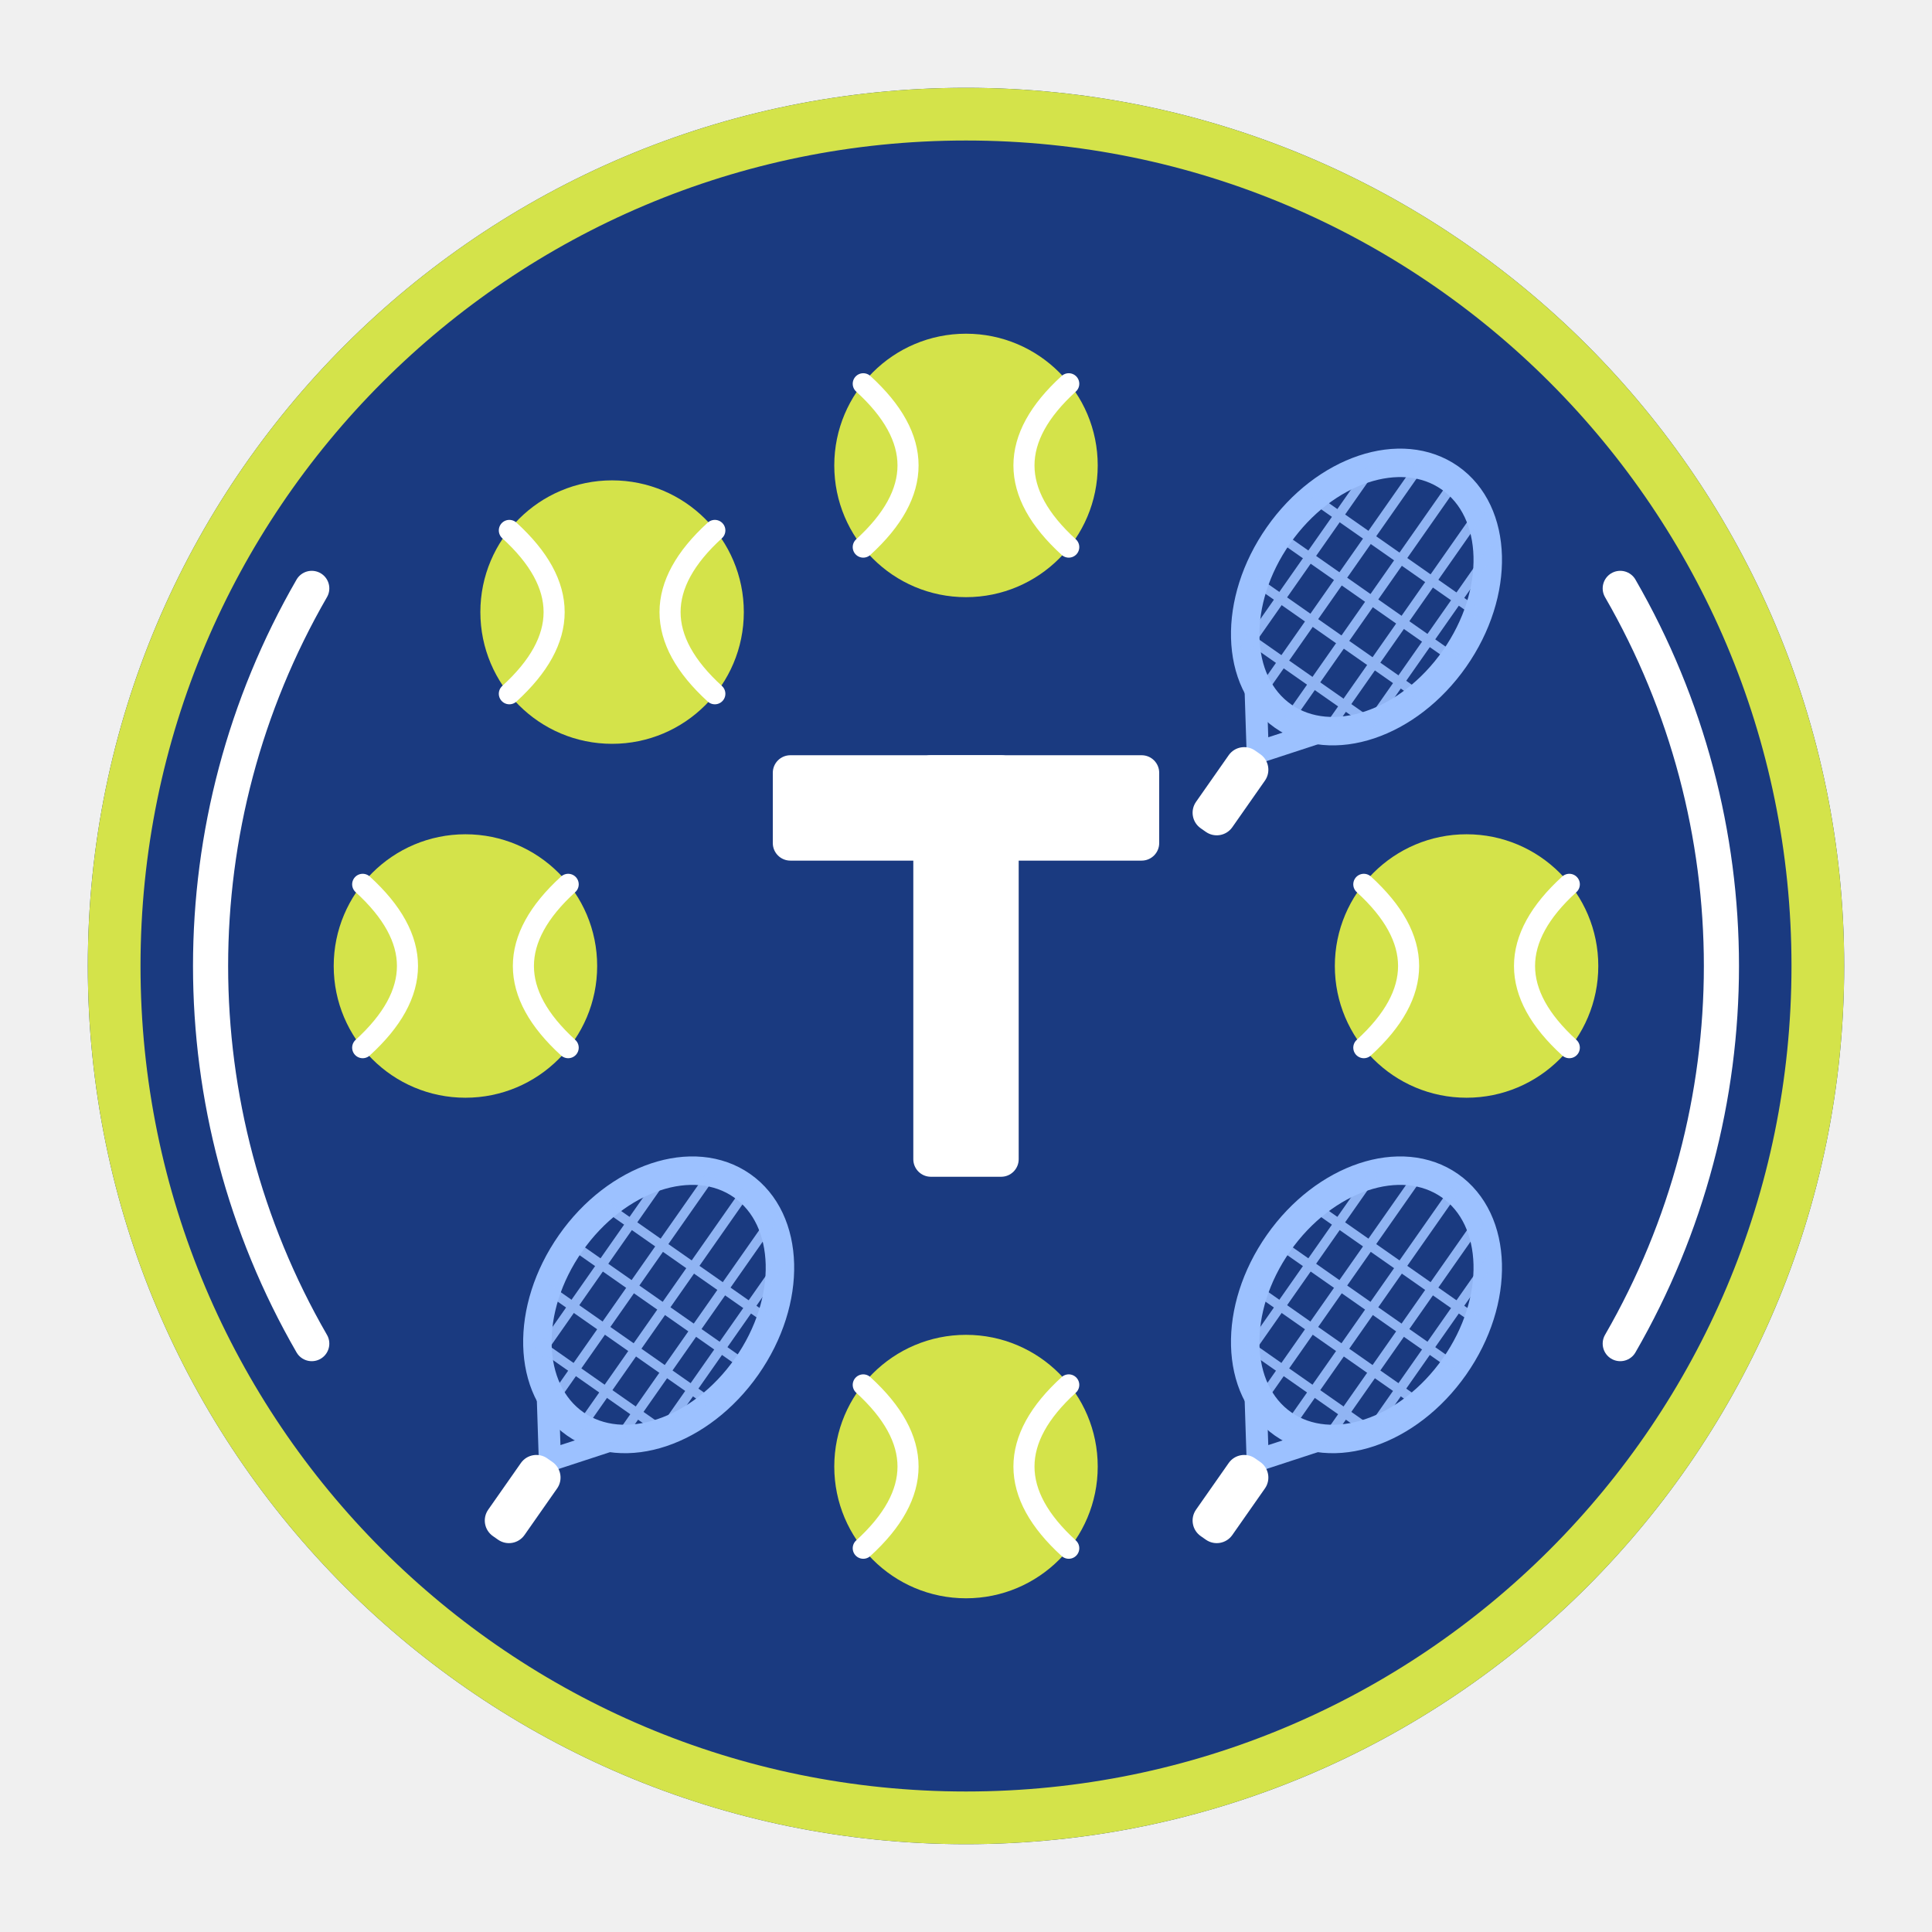
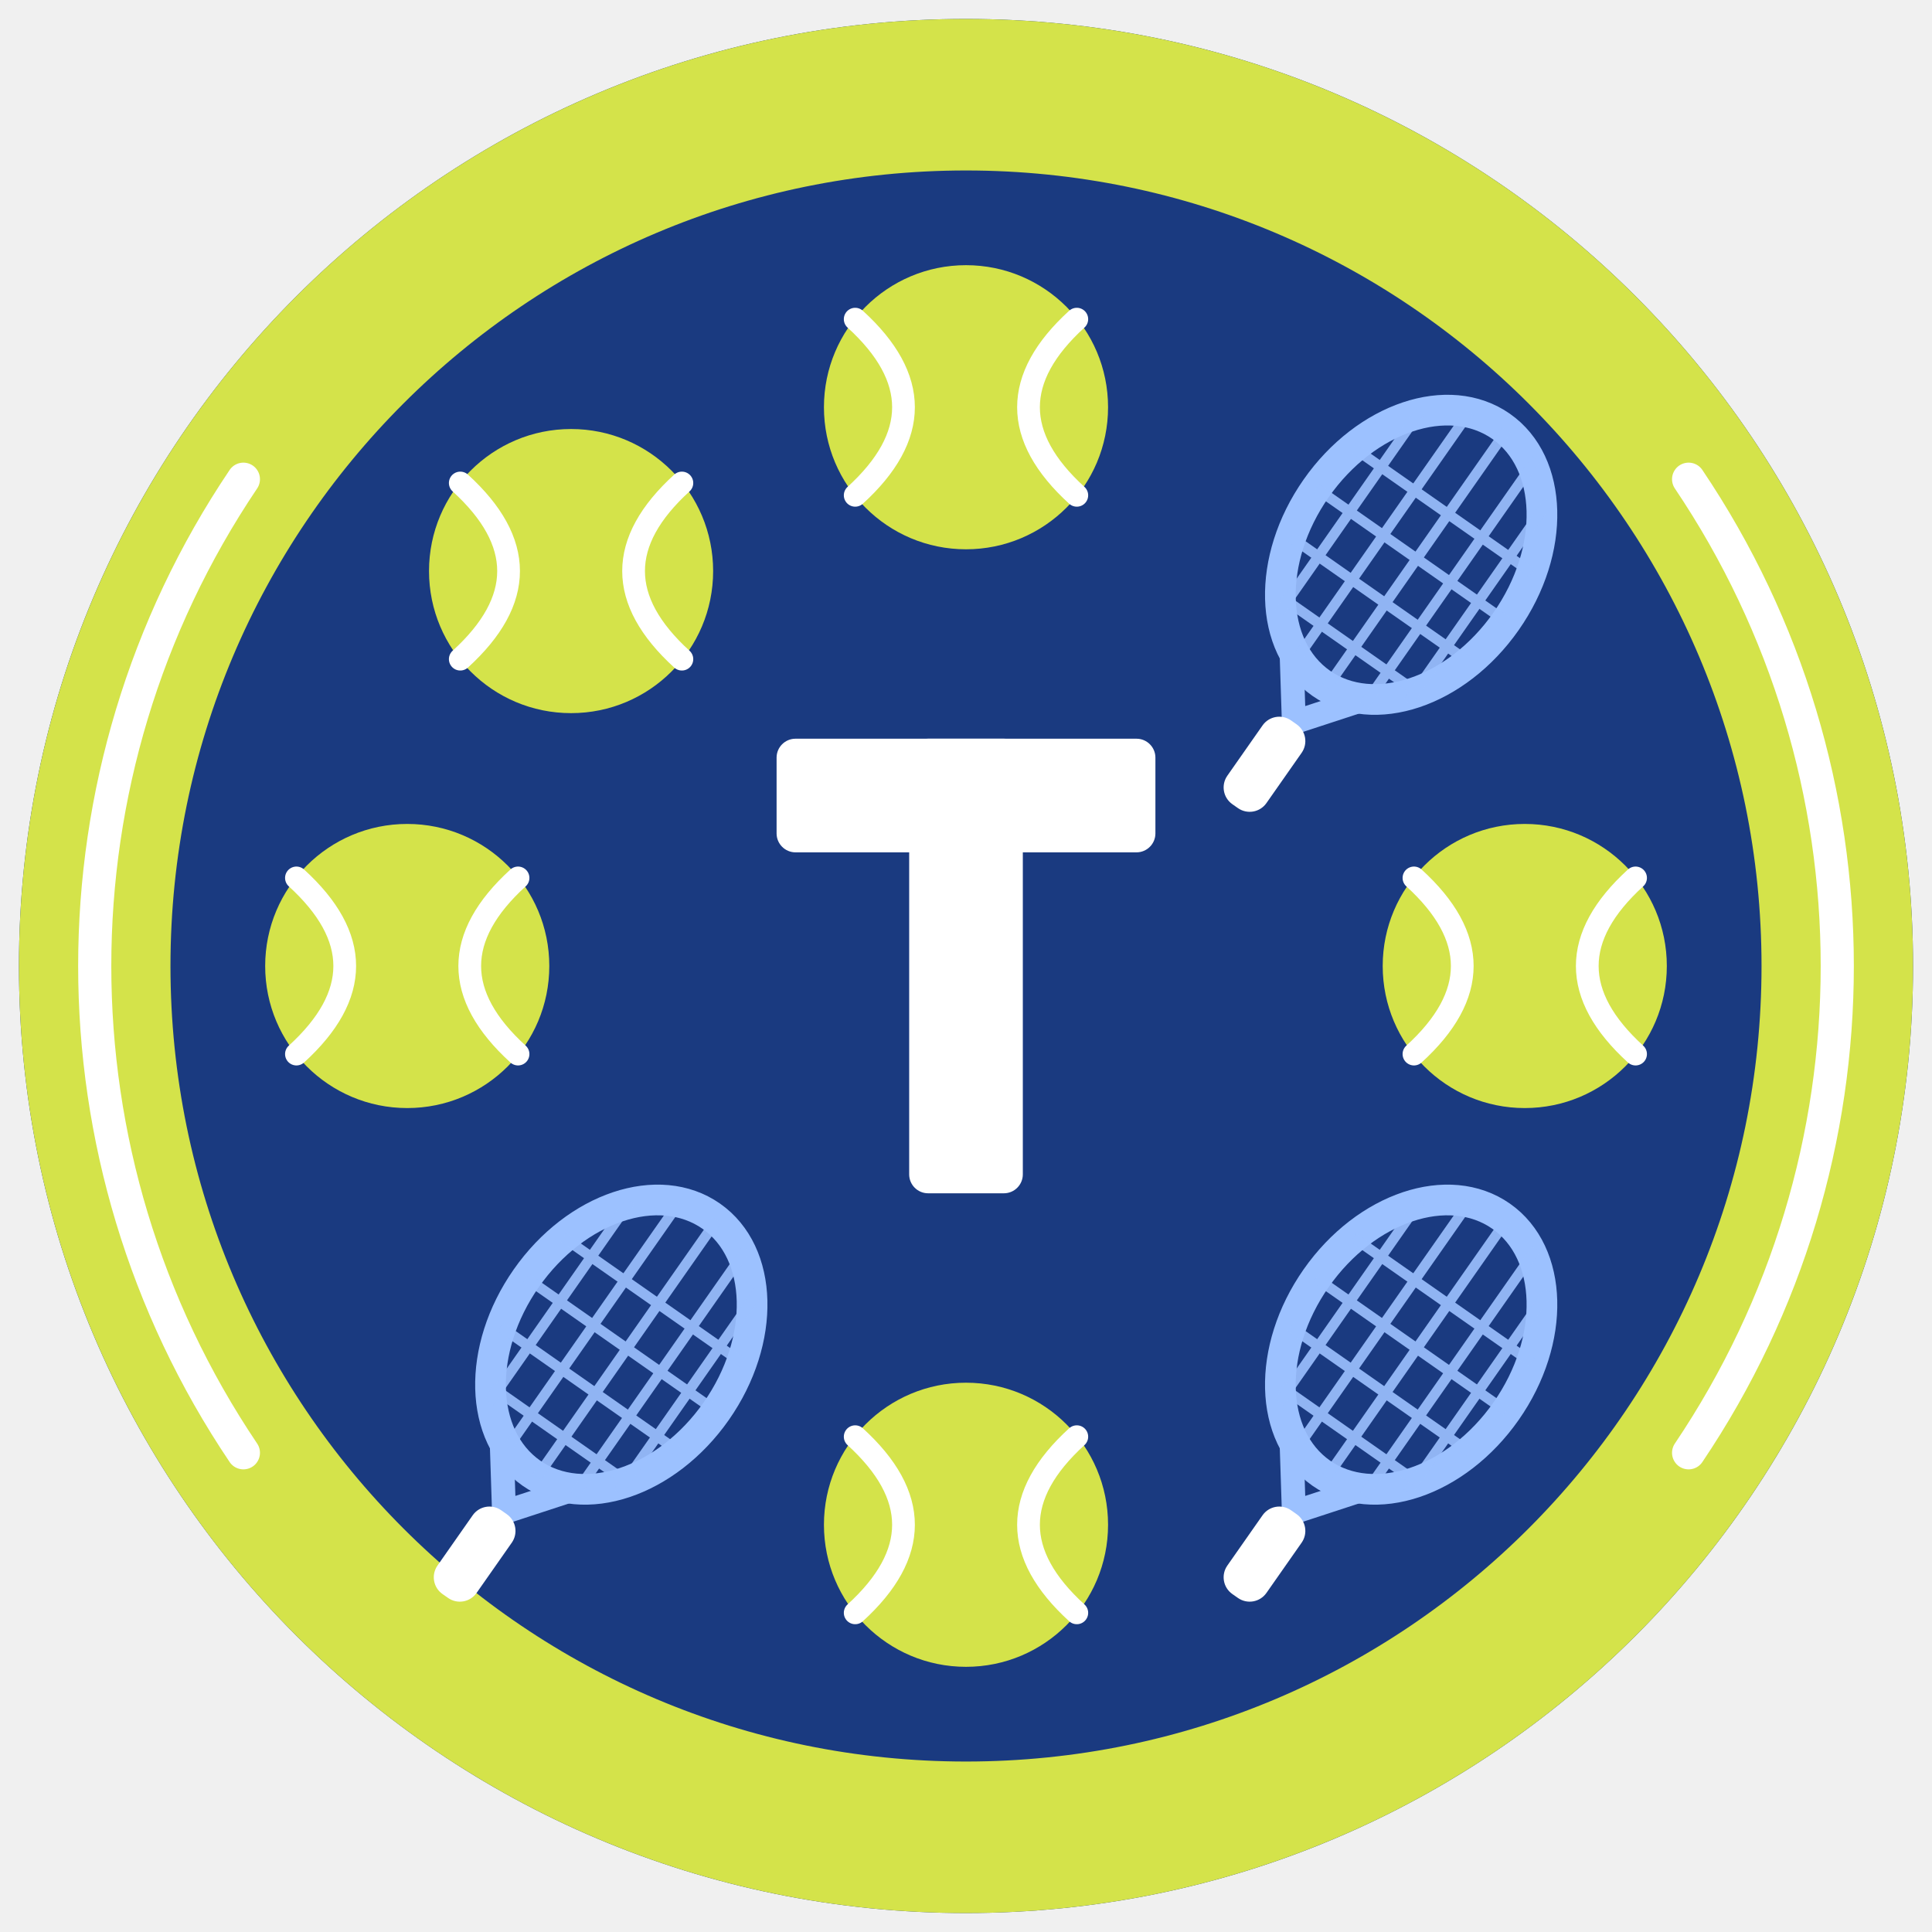
- <svg xmlns="http://www.w3.org/2000/svg" viewBox="-110 -110 220 220" role="img" aria-label="TennisByte logo: a tennis ball made of the byte 01010100 around the letter T, with 0 as a tennis ball and 1 as a racket">
+ <svg xmlns="http://www.w3.org/2000/svg" viewBox="-102 -102 204 204" role="img" aria-label="TennisByte logo: a tennis ball made of the byte 01010100 around the letter T, with 0 as a tennis ball and 1 as a racket">
  <circle r="100" fill="#1a3a80" />
-   <circle r="97" fill="none" stroke="#D4E34A" stroke-width="6" />
-   <path d="M-74.5 -43.0 A86 86 0 0 0 -74.5 43.0" fill="none" stroke="#fff" stroke-width="4" stroke-linecap="round" />
-   <path d="M74.5 -43.0 A86 86 0 0 1 74.5 43.0" fill="none" stroke="#fff" stroke-width="4" stroke-linecap="round" />
-   <g transform="translate(0.0 -57.0)">
+   <circle r="92" fill="none" stroke="#D4E34A" stroke-width="16" />
+   <path d="M-76.3 -51.4 A92 92 0 0 0 -76.3 51.4" fill="none" stroke="#fff" stroke-width="3.5" stroke-linecap="round" />
+   <path d="M76.3 -51.4 A92 92 0 0 1 76.3 51.4" fill="none" stroke="#fff" stroke-width="3.5" stroke-linecap="round" />
+   <g transform="translate(0.0 -59.0)">
    <circle r="15" fill="#D4E34A" />
    <path d="M-11.7 -9.3 Q-1.5 0 -11.7 9.3" fill="none" stroke="#fff" stroke-width="2.4" stroke-linecap="round" />
    <path d="M11.7 -9.3 Q1.5 0 11.7 9.3" fill="none" stroke="#fff" stroke-width="2.4" stroke-linecap="round" />
  </g>
-   <g transform="translate(40.3 -40.3)">
+   <g transform="translate(41.7 -41.7)">
    <g transform="translate(2 3) rotate(35) scale(0.72)">
      <ellipse cx="0" cy="-8" rx="17" ry="23" fill="none" stroke="#9CC1FF" stroke-width="4.5" />
      <g stroke="#9CC1FF" stroke-width="1.5" opacity=".9">
        <line x1="-11" y1="-26" x2="-11" y2="10" />
        <line x1="-5" y1="-30" x2="-5" y2="14" />
        <line x1="1" y1="-31" x2="1" y2="15" />
        <line x1="7" y1="-30" x2="7" y2="14" />
        <line x1="12" y1="-26" x2="12" y2="10" />
        <line x1="-16" y1="-16" x2="16" y2="-16" />
        <line x1="-17" y1="-8" x2="17" y2="-8" />
        <line x1="-16" y1="0" x2="16" y2="0" />
        <line x1="-12" y1="8" x2="12" y2="8" />
      </g>
      <path d="M-6 14 L0 22 L6 14" fill="none" stroke="#9CC1FF" stroke-width="3.5" stroke-linejoin="round" />
      <rect x="-3.5" y="22" width="7" height="15" rx="3" fill="#fff" />
    </g>
  </g>
-   <g transform="translate(57.0 0.0)">
+   <g transform="translate(59.0 0.0)">
    <circle r="15" fill="#D4E34A" />
    <path d="M-11.7 -9.3 Q-1.5 0 -11.7 9.3" fill="none" stroke="#fff" stroke-width="2.4" stroke-linecap="round" />
    <path d="M11.7 -9.3 Q1.5 0 11.7 9.3" fill="none" stroke="#fff" stroke-width="2.4" stroke-linecap="round" />
  </g>
-   <g transform="translate(40.3 40.3)">
+   <g transform="translate(41.7 41.7)">
    <g transform="translate(2 3) rotate(35) scale(0.72)">
      <ellipse cx="0" cy="-8" rx="17" ry="23" fill="none" stroke="#9CC1FF" stroke-width="4.5" />
      <g stroke="#9CC1FF" stroke-width="1.5" opacity=".9">
        <line x1="-11" y1="-26" x2="-11" y2="10" />
        <line x1="-5" y1="-30" x2="-5" y2="14" />
        <line x1="1" y1="-31" x2="1" y2="15" />
        <line x1="7" y1="-30" x2="7" y2="14" />
        <line x1="12" y1="-26" x2="12" y2="10" />
        <line x1="-16" y1="-16" x2="16" y2="-16" />
        <line x1="-17" y1="-8" x2="17" y2="-8" />
        <line x1="-16" y1="0" x2="16" y2="0" />
        <line x1="-12" y1="8" x2="12" y2="8" />
      </g>
      <path d="M-6 14 L0 22 L6 14" fill="none" stroke="#9CC1FF" stroke-width="3.5" stroke-linejoin="round" />
      <rect x="-3.5" y="22" width="7" height="15" rx="3" fill="#fff" />
    </g>
  </g>
-   <g transform="translate(0.0 57.0)">
+   <g transform="translate(0.0 59.0)">
    <circle r="15" fill="#D4E34A" />
    <path d="M-11.7 -9.3 Q-1.5 0 -11.7 9.3" fill="none" stroke="#fff" stroke-width="2.4" stroke-linecap="round" />
    <path d="M11.7 -9.3 Q1.5 0 11.7 9.3" fill="none" stroke="#fff" stroke-width="2.4" stroke-linecap="round" />
  </g>
-   <g transform="translate(-40.3 40.3)">
+   <g transform="translate(-41.7 41.7)">
    <g transform="translate(2 3) rotate(35) scale(0.72)">
      <ellipse cx="0" cy="-8" rx="17" ry="23" fill="none" stroke="#9CC1FF" stroke-width="4.5" />
      <g stroke="#9CC1FF" stroke-width="1.5" opacity=".9">
        <line x1="-11" y1="-26" x2="-11" y2="10" />
        <line x1="-5" y1="-30" x2="-5" y2="14" />
        <line x1="1" y1="-31" x2="1" y2="15" />
        <line x1="7" y1="-30" x2="7" y2="14" />
        <line x1="12" y1="-26" x2="12" y2="10" />
        <line x1="-16" y1="-16" x2="16" y2="-16" />
        <line x1="-17" y1="-8" x2="17" y2="-8" />
        <line x1="-16" y1="0" x2="16" y2="0" />
        <line x1="-12" y1="8" x2="12" y2="8" />
      </g>
      <path d="M-6 14 L0 22 L6 14" fill="none" stroke="#9CC1FF" stroke-width="3.5" stroke-linejoin="round" />
      <rect x="-3.5" y="22" width="7" height="15" rx="3" fill="#fff" />
    </g>
  </g>
-   <g transform="translate(-57.0 0.0)">
+   <g transform="translate(-59.0 0.0)">
    <circle r="15" fill="#D4E34A" />
    <path d="M-11.7 -9.3 Q-1.5 0 -11.7 9.3" fill="none" stroke="#fff" stroke-width="2.4" stroke-linecap="round" />
    <path d="M11.7 -9.3 Q1.5 0 11.7 9.3" fill="none" stroke="#fff" stroke-width="2.4" stroke-linecap="round" />
  </g>
-   <g transform="translate(-40.3 -40.3)">
+   <g transform="translate(-41.7 -41.7)">
    <circle r="15" fill="#D4E34A" />
    <path d="M-11.7 -9.3 Q-1.5 0 -11.7 9.3" fill="none" stroke="#fff" stroke-width="2.4" stroke-linecap="round" />
    <path d="M11.7 -9.3 Q1.5 0 11.7 9.3" fill="none" stroke="#fff" stroke-width="2.4" stroke-linecap="round" />
  </g>
  <g fill="#fff">
-     <rect x="-22" y="-24" width="44" height="12" rx="2" />
+     <rect x="-20" y="-24" width="40" height="12" rx="2" />
    <rect x="-6" y="-24" width="12" height="48" rx="2" />
  </g>
</svg>
